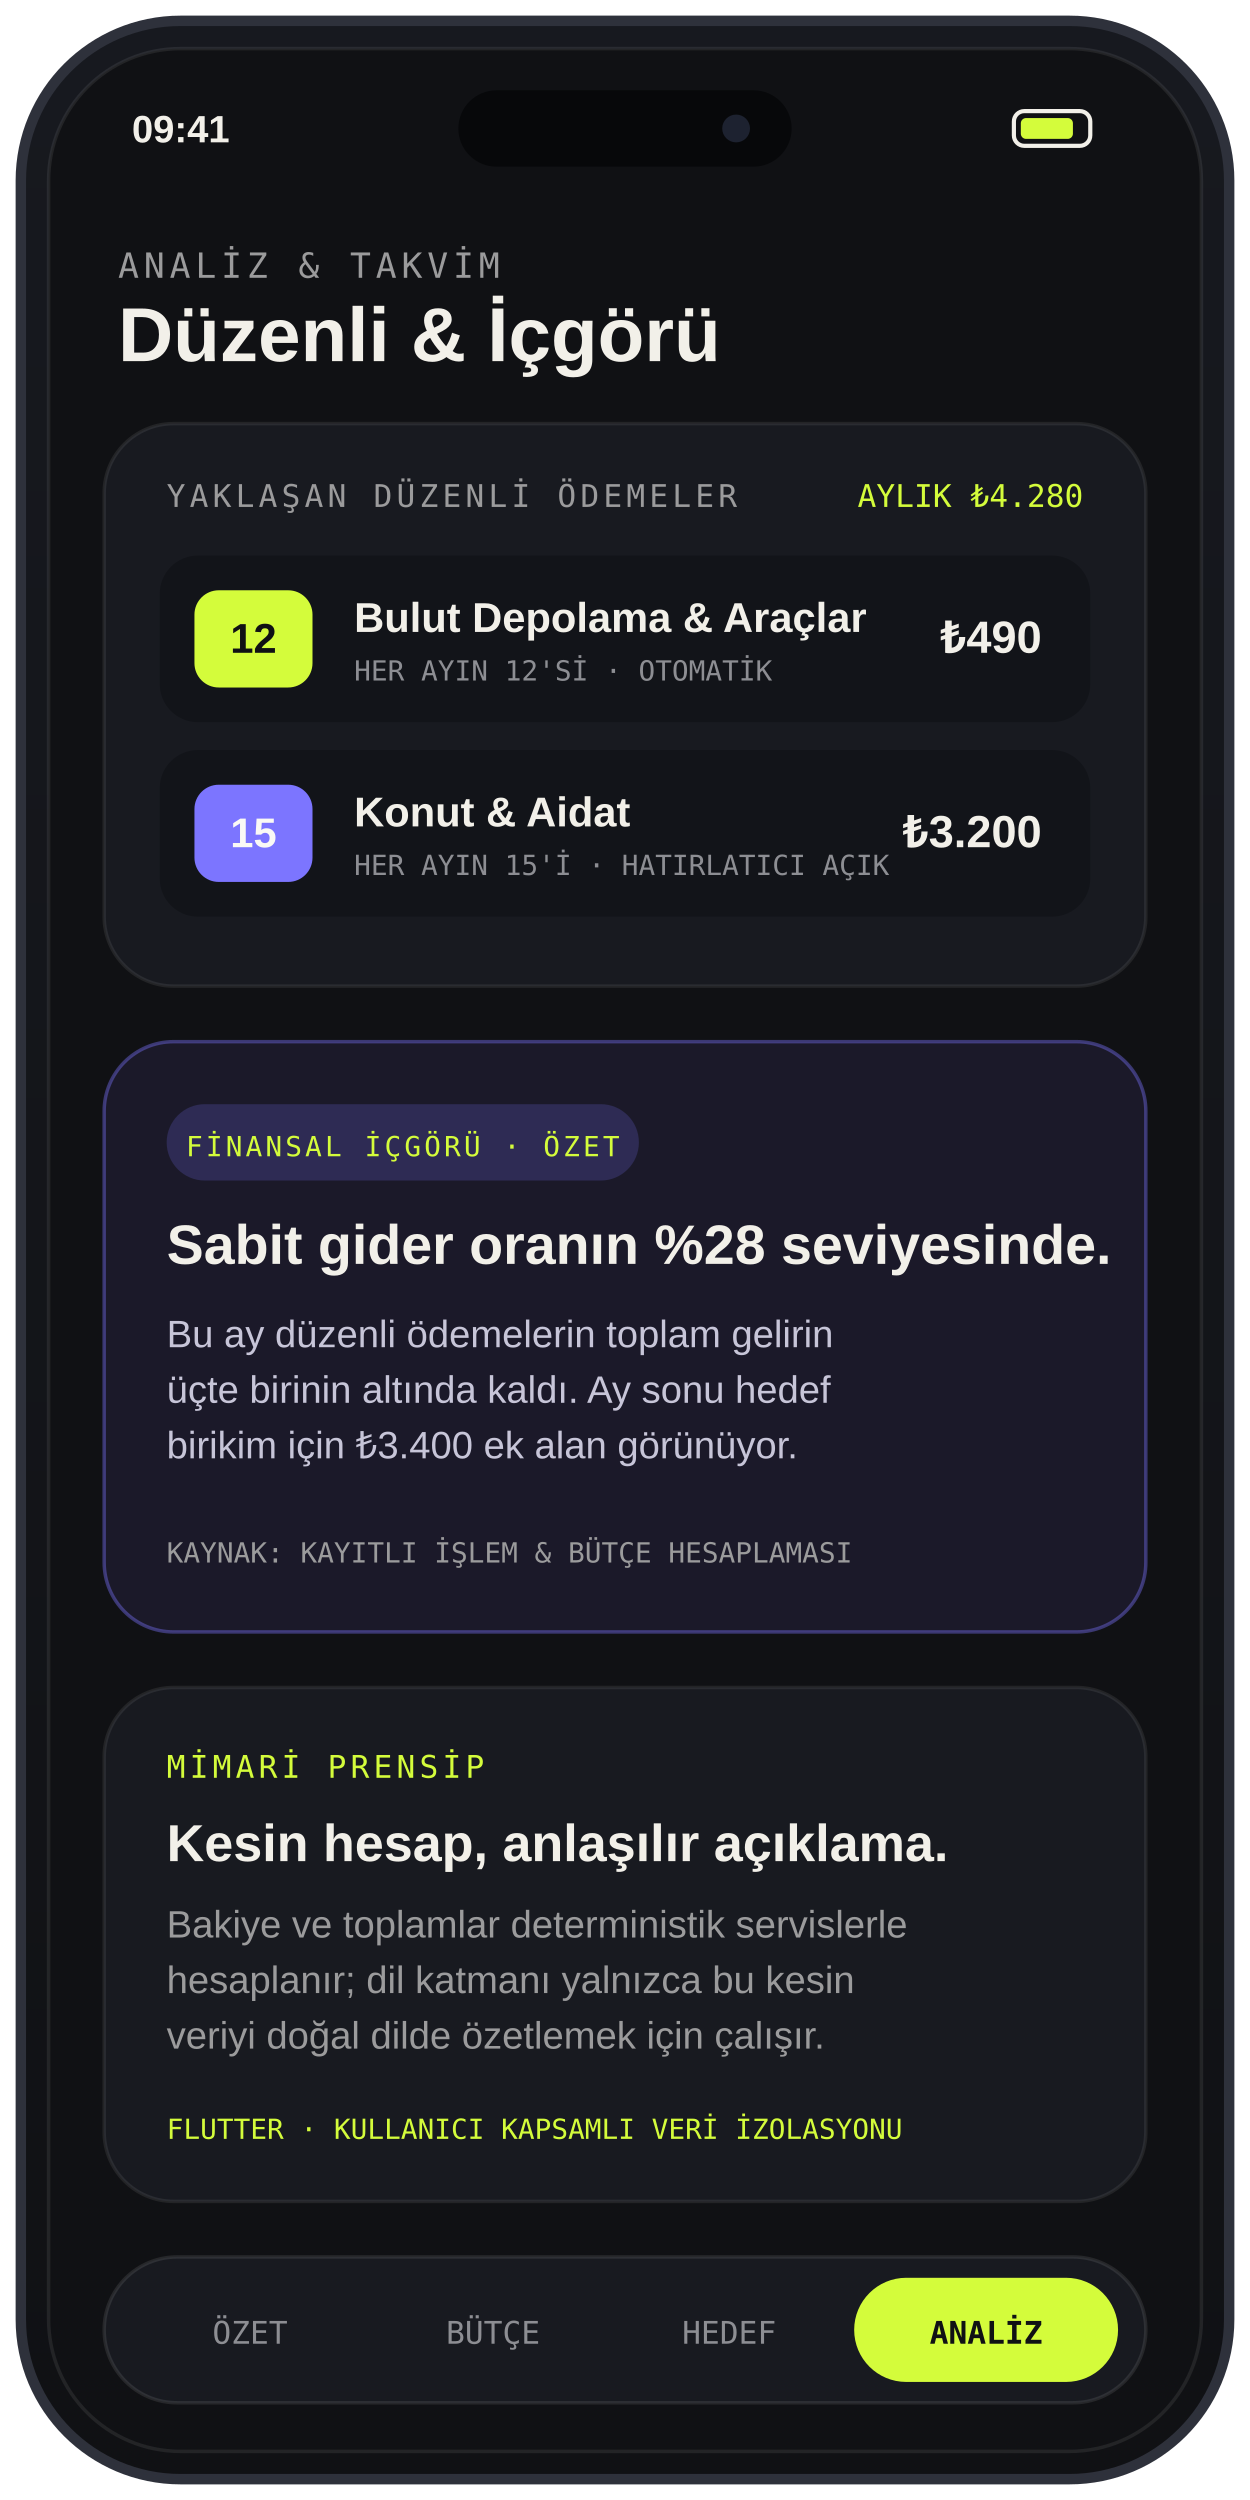
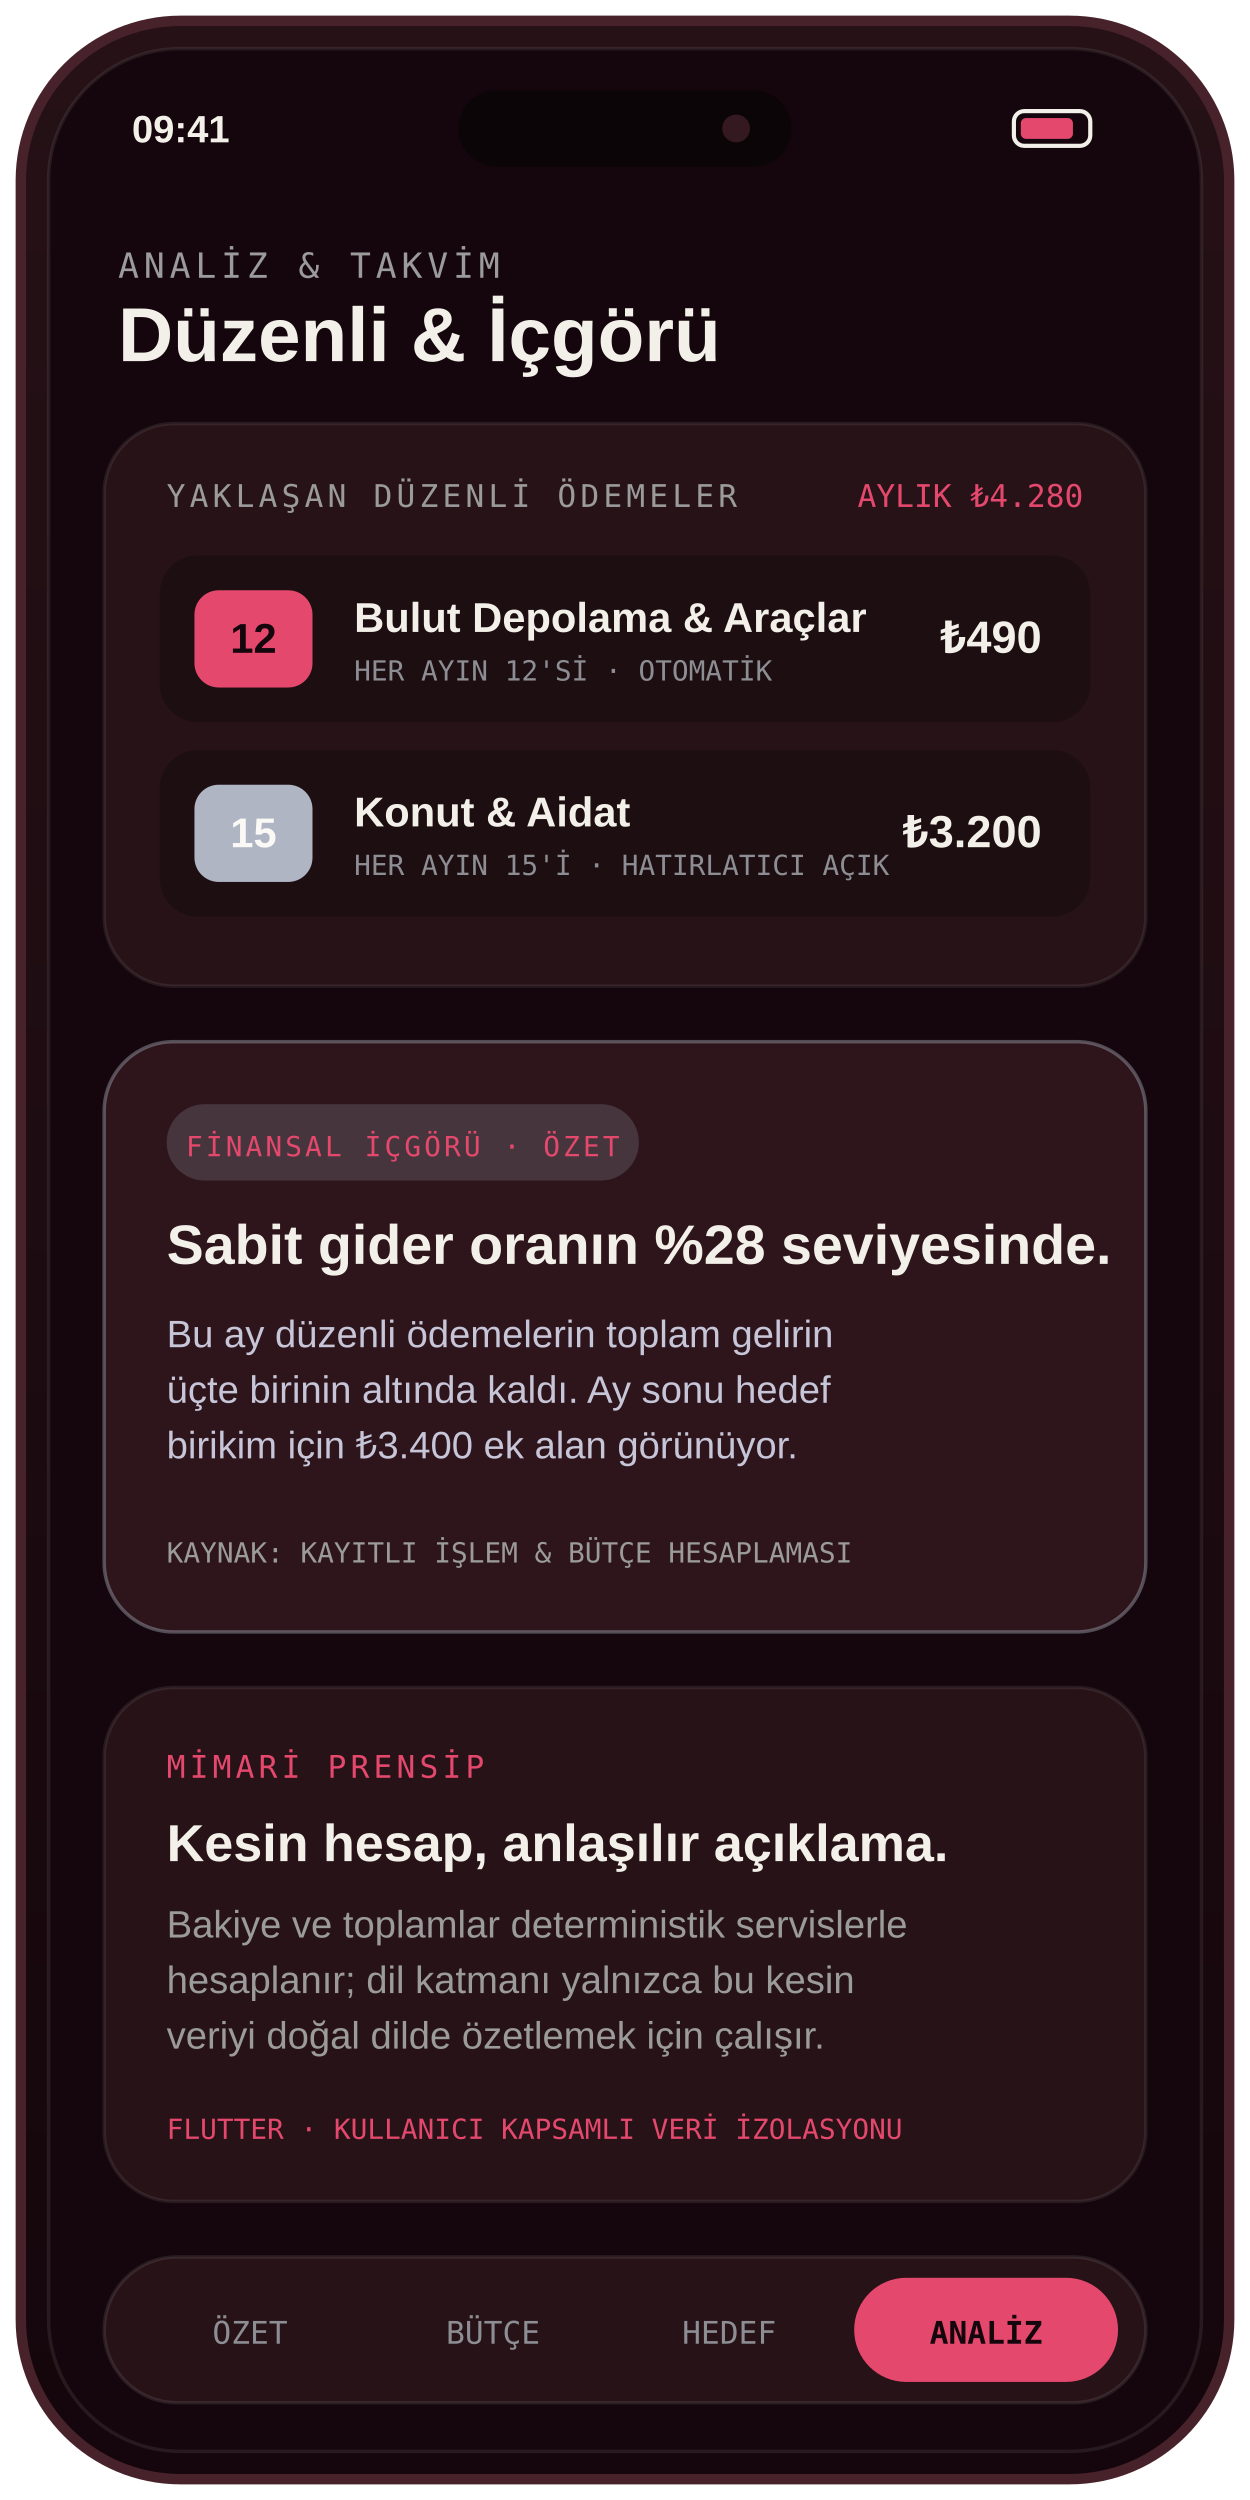
<svg xmlns="http://www.w3.org/2000/svg" viewBox="0 0 360 720" role="img" aria-labelledby="p3-title p3-desc">
  <defs>
    <linearGradient id="p3-bg" x1="0" y1="0" x2="0" y2="1">
-       <stop offset="0%" stop-color="#17191f" />
-       <stop offset="100%" stop-color="#101114" />
+       <stop offset="0%" stop-color="#251116" />
+       <stop offset="100%" stop-color="#14060c" />
    </linearGradient>
  </defs>
-   <rect x="6" y="6" width="348" height="708" rx="46" fill="url(#p3-bg)" stroke="#2e313b" stroke-width="3" />
-   <rect x="14" y="14" width="332" height="692" rx="38" fill="#101114" stroke="#ffffff14" stroke-width="1" />
-   <rect x="132" y="26" width="96" height="22" rx="11" fill="#07080a" />
-   <circle cx="212" cy="37" r="4" fill="#1d2230" />
-   <text x="38" y="41" fill="#f2f0e9" font-family="Manrope, Arial, sans-serif" font-size="11" font-weight="700">09:41</text>
+   <rect x="6" y="6" width="348" height="708" rx="46" fill="url(#p3-bg)" stroke="#47222b" stroke-width="3" />
+   <rect x="14" y="14" width="332" height="692" rx="38" fill="#14060c" stroke="#ffffff14" stroke-width="1" />
+   <rect x="132" y="26" width="96" height="22" rx="11" fill="#0c0507" />
+   <circle cx="212" cy="37" r="4" fill="#341920" />
+   <text x="38" y="41" fill="#f2f0e9" font-family="Montserrat, Arial, sans-serif" font-size="11" font-weight="700">09:41</text>
  <rect x="292" y="32" width="22" height="10" rx="3" fill="none" stroke="#f2f0e9" stroke-width="1.2" />
-   <rect x="294" y="34" width="15" height="6" rx="1.5" fill="#d4fc3b" />
-   <text x="34" y="80" fill="#9b9b9c" font-family="DM Mono, monospace" font-size="10" letter-spacing="1.4">ANALİZ &amp; TAKVİM</text>
-   <text x="34" y="104" fill="#f2f0e9" font-family="Space Grotesk, Arial, sans-serif" font-size="22" font-weight="700">Düzenli &amp; İçgörü</text>
-   <rect x="30" y="122" width="300" height="162" rx="20" fill="#181a20" stroke="#ffffff14" />
-   <text x="48" y="146" fill="#9b9b9c" font-family="DM Mono, monospace" font-size="9" letter-spacing="1.2">YAKLAŞAN DÜZENLİ ÖDEMELER</text>
-   <text x="312" y="146" text-anchor="end" fill="#d4fc3b" font-family="DM Mono, monospace" font-size="9">AYLIK ₺4.280</text>
-   <rect x="46" y="160" width="268" height="48" rx="11" fill="#121419" />
-   <rect x="56" y="170" width="34" height="28" rx="7" fill="#d4fc3b" />
-   <text x="73" y="188" text-anchor="middle" fill="#101114" font-family="Space Grotesk, Arial, sans-serif" font-size="12" font-weight="700">12</text>
-   <text x="102" y="182" fill="#f2f0e9" font-family="Manrope, Arial, sans-serif" font-size="12" font-weight="700">Bulut Depolama &amp; Araçlar</text>
-   <text x="102" y="196" fill="#8d8e93" font-family="DM Mono, monospace" font-size="8">HER AYIN 12'Sİ · OTOMATİK</text>
-   <text x="300" y="188" text-anchor="end" fill="#f2f0e9" font-family="Space Grotesk, Arial, sans-serif" font-size="13" font-weight="700">₺490</text>
-   <rect x="46" y="216" width="268" height="48" rx="11" fill="#121419" />
-   <rect x="56" y="226" width="34" height="28" rx="7" fill="#7c75ff" />
-   <text x="73" y="244" text-anchor="middle" fill="#faf9f5" font-family="Space Grotesk, Arial, sans-serif" font-size="12" font-weight="700">15</text>
-   <text x="102" y="238" fill="#f2f0e9" font-family="Manrope, Arial, sans-serif" font-size="12" font-weight="700">Konut &amp; Aidat</text>
-   <text x="102" y="252" fill="#8d8e93" font-family="DM Mono, monospace" font-size="8">HER AYIN 15'İ · HATIRLATICI AÇIK</text>
-   <text x="300" y="244" text-anchor="end" fill="#f2f0e9" font-family="Space Grotesk, Arial, sans-serif" font-size="13" font-weight="700">₺3.200</text>
-   <rect x="30" y="300" width="300" height="170" rx="20" fill="#1b1929" stroke="#7c75ff66" />
-   <rect x="48" y="318" width="136" height="22" rx="11" fill="#7c75ff33" />
-   <text x="116" y="333" text-anchor="middle" fill="#d4fc3b" font-family="DM Mono, monospace" font-size="8" letter-spacing="0.9">FİNANSAL İÇGÖRÜ · ÖZET</text>
-   <text x="48" y="364" fill="#f2f0e9" font-family="Space Grotesk, Arial, sans-serif" font-size="16" font-weight="700">Sabit gider oranın %28 seviyesinde.</text>
-   <text x="48" y="388" fill="#c7c5d8" font-family="Manrope, Arial, sans-serif" font-size="11">Bu ay düzenli ödemelerin toplam gelirin</text>
-   <text x="48" y="404" fill="#c7c5d8" font-family="Manrope, Arial, sans-serif" font-size="11">üçte birinin altında kaldı. Ay sonu hedef</text>
-   <text x="48" y="420" fill="#c7c5d8" font-family="Manrope, Arial, sans-serif" font-size="11">birikim için ₺3.400 ek alan görünüyor.</text>
-   <text x="48" y="450" fill="#9b9b9c" font-family="DM Mono, monospace" font-size="8">KAYNAK: KAYITLI İŞLEM &amp; BÜTÇE HESAPLAMASI</text>
-   <rect x="30" y="486" width="300" height="148" rx="20" fill="#181a20" stroke="#ffffff14" />
-   <text x="48" y="512" fill="#d4fc3b" font-family="DM Mono, monospace" font-size="9" letter-spacing="1.2">MİMARİ PRENSİP</text>
-   <text x="48" y="536" fill="#f2f0e9" font-family="Space Grotesk, Arial, sans-serif" font-size="15" font-weight="700">Kesin hesap, anlaşılır açıklama.</text>
-   <text x="48" y="558" fill="#9b9b9c" font-family="Manrope, Arial, sans-serif" font-size="11">Bakiye ve toplamlar deterministik servislerle</text>
-   <text x="48" y="574" fill="#9b9b9c" font-family="Manrope, Arial, sans-serif" font-size="11">hesaplanır; dil katmanı yalnızca bu kesin</text>
-   <text x="48" y="590" fill="#9b9b9c" font-family="Manrope, Arial, sans-serif" font-size="11">veriyi doğal dilde özetlemek için çalışır.</text>
-   <text x="48" y="616" fill="#d4fc3b" font-family="DM Mono, monospace" font-size="8">FLUTTER · KULLANICI KAPSAMLI VERİ İZOLASYONU</text>
-   <rect x="30" y="650" width="300" height="42" rx="21" fill="#181a20" stroke="#ffffff18" />
-   <text x="72" y="675" text-anchor="middle" fill="#8d8e93" font-family="DM Mono, monospace" font-size="9">ÖZET</text>
-   <text x="142" y="675" text-anchor="middle" fill="#8d8e93" font-family="DM Mono, monospace" font-size="9">BÜTÇE</text>
-   <text x="210" y="675" text-anchor="middle" fill="#8d8e93" font-family="DM Mono, monospace" font-size="9">HEDEF</text>
-   <rect x="246" y="656" width="76" height="30" rx="15" fill="#d4fc3b" />
-   <text x="284" y="675" text-anchor="middle" fill="#101114" font-family="DM Mono, monospace" font-size="9" font-weight="700">ANALİZ</text>
+   <rect x="294" y="34" width="15" height="6" rx="1.5" fill="#e5486d" />
+   <text x="34" y="80" fill="#9b9b9c" font-family="Montserrat, monospace" font-size="10" letter-spacing="1.4">ANALİZ &amp; TAKVİM</text>
+   <text x="34" y="104" fill="#f2f0e9" font-family="Montserrat, Arial, sans-serif" font-size="22" font-weight="700">Düzenli &amp; İçgörü</text>
+   <rect x="30" y="122" width="300" height="162" rx="20" fill="#261217" stroke="#ffffff14" />
+   <text x="48" y="146" fill="#9b9b9c" font-family="Montserrat, monospace" font-size="9" letter-spacing="1.2">YAKLAŞAN DÜZENLİ ÖDEMELER</text>
+   <text x="312" y="146" text-anchor="end" fill="#e5486d" font-family="Montserrat, monospace" font-size="9">AYLIK ₺4.280</text>
+   <rect x="46" y="160" width="268" height="48" rx="11" fill="#1d0e12" />
+   <rect x="56" y="170" width="34" height="28" rx="7" fill="#e5486d" />
+   <text x="73" y="188" text-anchor="middle" fill="#14060c" font-family="Montserrat, Arial, sans-serif" font-size="12" font-weight="700">12</text>
+   <text x="102" y="182" fill="#f2f0e9" font-family="Montserrat, Arial, sans-serif" font-size="12" font-weight="700">Bulut Depolama &amp; Araçlar</text>
+   <text x="102" y="196" fill="#8d8e93" font-family="Montserrat, monospace" font-size="8">HER AYIN 12'Sİ · OTOMATİK</text>
+   <text x="300" y="188" text-anchor="end" fill="#f2f0e9" font-family="Montserrat, Arial, sans-serif" font-size="13" font-weight="700">₺490</text>
+   <rect x="46" y="216" width="268" height="48" rx="11" fill="#1d0e12" />
+   <rect x="56" y="226" width="34" height="28" rx="7" fill="#b0b5c4" />
+   <text x="73" y="244" text-anchor="middle" fill="#faf9f5" font-family="Montserrat, Arial, sans-serif" font-size="12" font-weight="700">15</text>
+   <text x="102" y="238" fill="#f2f0e9" font-family="Montserrat, Arial, sans-serif" font-size="12" font-weight="700">Konut &amp; Aidat</text>
+   <text x="102" y="252" fill="#8d8e93" font-family="Montserrat, monospace" font-size="8">HER AYIN 15'İ · HATIRLATICI AÇIK</text>
+   <text x="300" y="244" text-anchor="end" fill="#f2f0e9" font-family="Montserrat, Arial, sans-serif" font-size="13" font-weight="700">₺3.200</text>
+   <rect x="30" y="300" width="300" height="170" rx="20" fill="#2d151b" stroke="#b0b5c466" />
+   <rect x="48" y="318" width="136" height="22" rx="11" fill="#b0b5c433" />
+   <text x="116" y="333" text-anchor="middle" fill="#e5486d" font-family="Montserrat, monospace" font-size="8" letter-spacing="0.9">FİNANSAL İÇGÖRÜ · ÖZET</text>
+   <text x="48" y="364" fill="#f2f0e9" font-family="Montserrat, Arial, sans-serif" font-size="16" font-weight="700">Sabit gider oranın %28 seviyesinde.</text>
+   <text x="48" y="388" fill="#c7c5d8" font-family="Montserrat, Arial, sans-serif" font-size="11">Bu ay düzenli ödemelerin toplam gelirin</text>
+   <text x="48" y="404" fill="#c7c5d8" font-family="Montserrat, Arial, sans-serif" font-size="11">üçte birinin altında kaldı. Ay sonu hedef</text>
+   <text x="48" y="420" fill="#c7c5d8" font-family="Montserrat, Arial, sans-serif" font-size="11">birikim için ₺3.400 ek alan görünüyor.</text>
+   <text x="48" y="450" fill="#9b9b9c" font-family="Montserrat, monospace" font-size="8">KAYNAK: KAYITLI İŞLEM &amp; BÜTÇE HESAPLAMASI</text>
+   <rect x="30" y="486" width="300" height="148" rx="20" fill="#261217" stroke="#ffffff14" />
+   <text x="48" y="512" fill="#e5486d" font-family="Montserrat, monospace" font-size="9" letter-spacing="1.2">MİMARİ PRENSİP</text>
+   <text x="48" y="536" fill="#f2f0e9" font-family="Montserrat, Arial, sans-serif" font-size="15" font-weight="700">Kesin hesap, anlaşılır açıklama.</text>
+   <text x="48" y="558" fill="#9b9b9c" font-family="Montserrat, Arial, sans-serif" font-size="11">Bakiye ve toplamlar deterministik servislerle</text>
+   <text x="48" y="574" fill="#9b9b9c" font-family="Montserrat, Arial, sans-serif" font-size="11">hesaplanır; dil katmanı yalnızca bu kesin</text>
+   <text x="48" y="590" fill="#9b9b9c" font-family="Montserrat, Arial, sans-serif" font-size="11">veriyi doğal dilde özetlemek için çalışır.</text>
+   <text x="48" y="616" fill="#e5486d" font-family="Montserrat, monospace" font-size="8">FLUTTER · KULLANICI KAPSAMLI VERİ İZOLASYONU</text>
+   <rect x="30" y="650" width="300" height="42" rx="21" fill="#261217" stroke="#ffffff18" />
+   <text x="72" y="675" text-anchor="middle" fill="#8d8e93" font-family="Montserrat, monospace" font-size="9">ÖZET</text>
+   <text x="142" y="675" text-anchor="middle" fill="#8d8e93" font-family="Montserrat, monospace" font-size="9">BÜTÇE</text>
+   <text x="210" y="675" text-anchor="middle" fill="#8d8e93" font-family="Montserrat, monospace" font-size="9">HEDEF</text>
+   <rect x="246" y="656" width="76" height="30" rx="15" fill="#e5486d" />
+   <text x="284" y="675" text-anchor="middle" fill="#14060c" font-family="Montserrat, monospace" font-size="9" font-weight="700">ANALİZ</text>
</svg>
